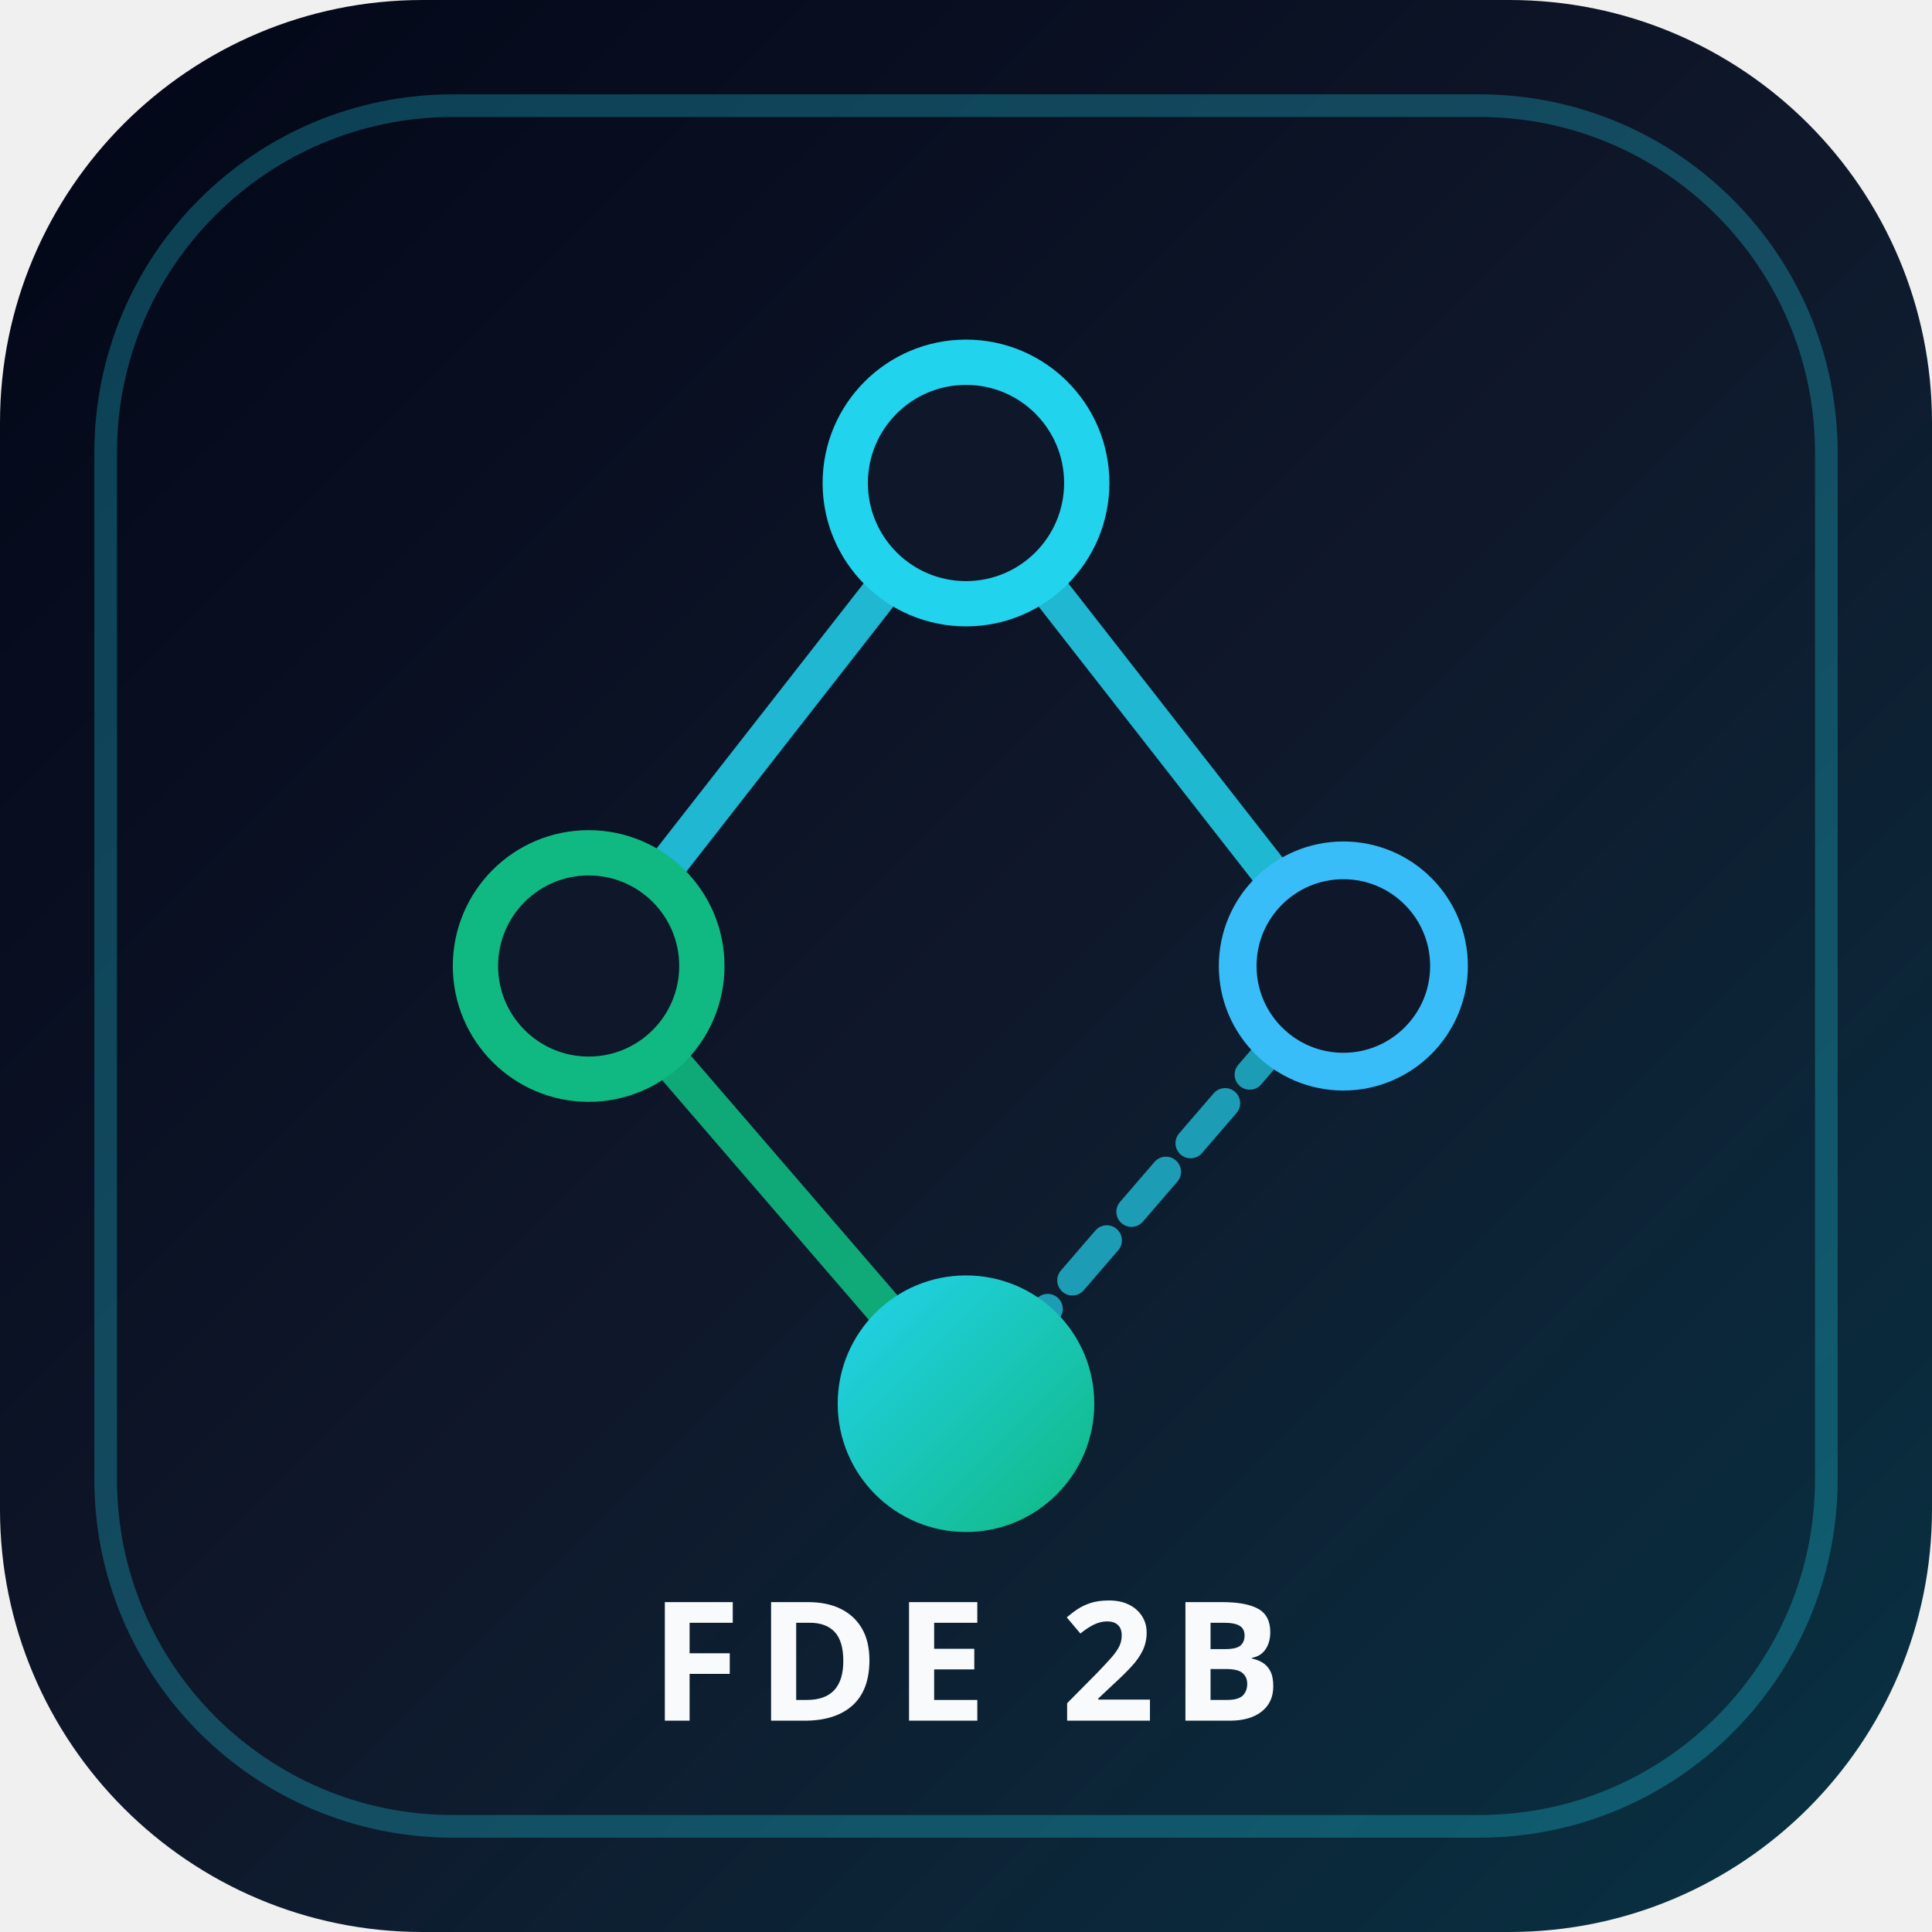
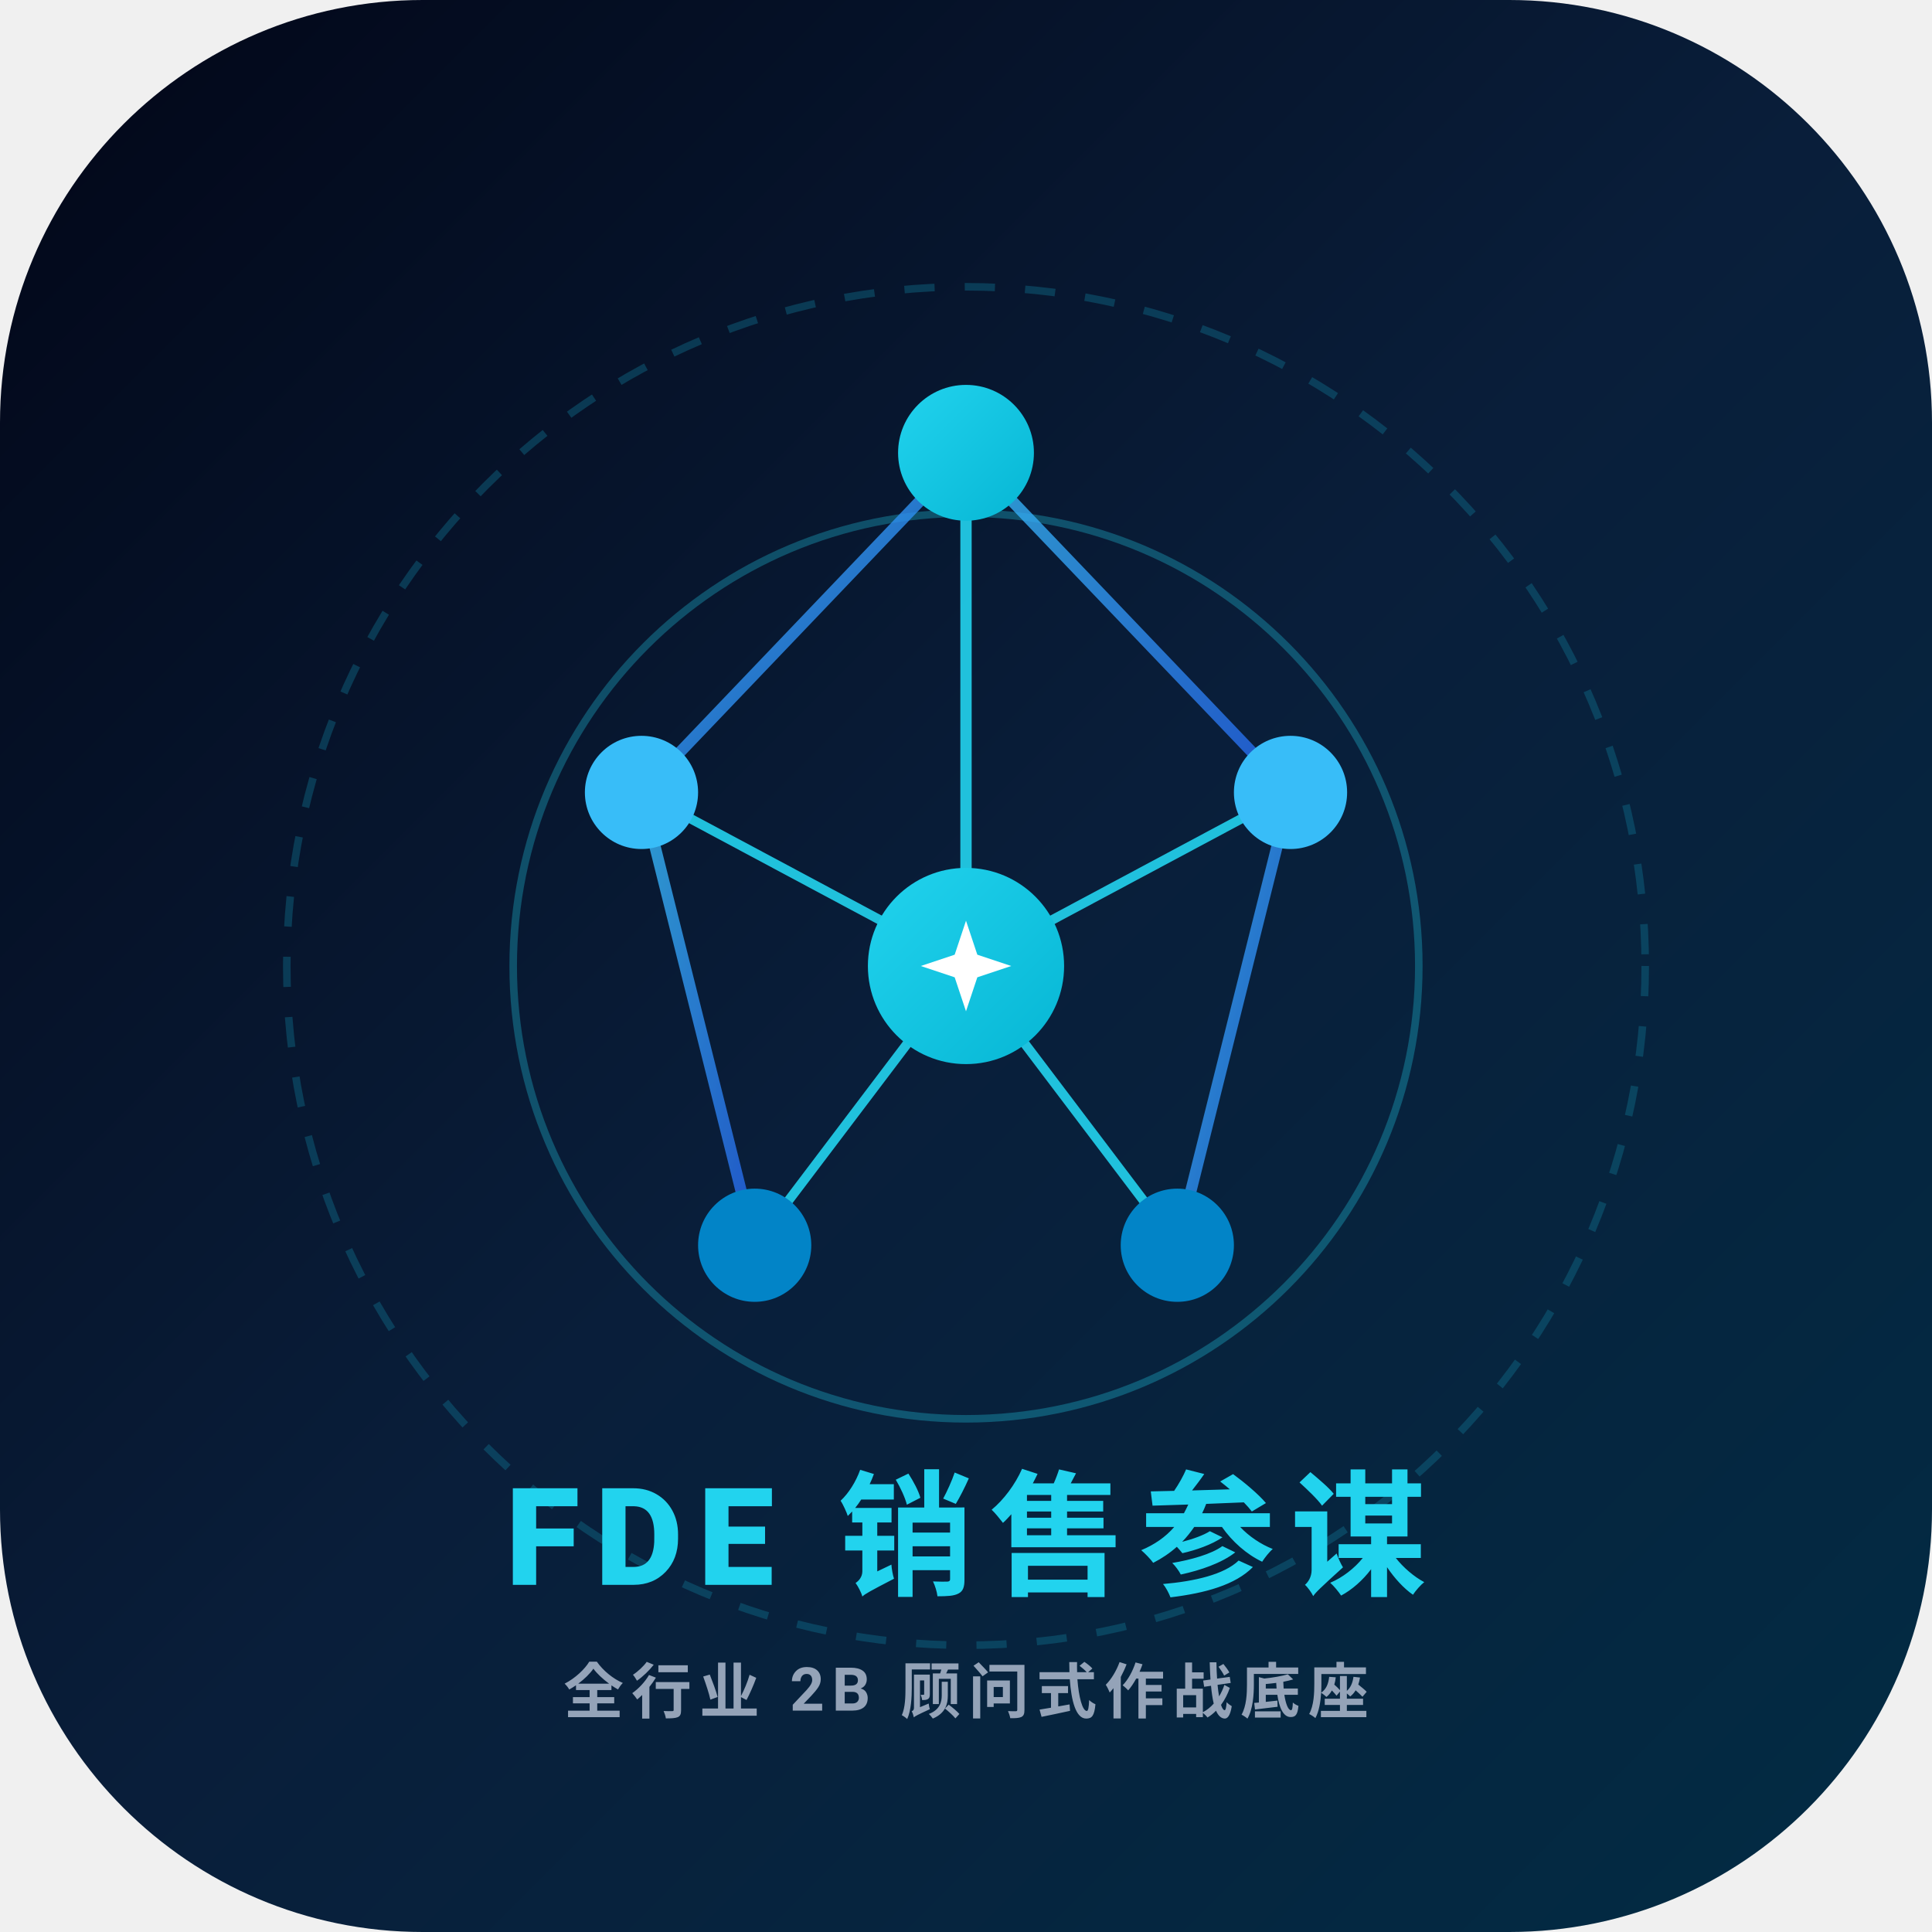
<svg xmlns="http://www.w3.org/2000/svg" viewBox="0 0 512 512" width="512" height="512">
  <defs>
    <linearGradient id="bg" x1="0%" y1="0%" x2="100%" y2="100%">
      <stop offset="0%" stop-color="#020617" />
-       <stop offset="50%" stop-color="#0f172a" />
-       <stop offset="100%" stop-color="#083344" />
+       <stop offset="50%" stop-color="#091e3a" />
+       <stop offset="100%" stop-color="#022c44" />
    </linearGradient>
-     <linearGradient id="accent" x1="0%" y1="0%" x2="100%" y2="100%">
+     <linearGradient id="cyan-glow" x1="0%" y1="0%" x2="100%" y2="100%">
      <stop offset="0%" stop-color="#22d3ee" />
-       <stop offset="100%" stop-color="#10b981" />
+       <stop offset="100%" stop-color="#06b6d4" />
+     </linearGradient>
+     <linearGradient id="blue-edge" x1="0%" y1="0%" x2="100%" y2="100%">
+       <stop offset="0%" stop-color="#38bdf8" />
+       <stop offset="100%" stop-color="#2563eb" />
    </linearGradient>
  </defs>
  <rect width="512" height="512" rx="112" fill="url(#bg)" />
-   <rect x="28" y="28" width="456" height="456" rx="92" fill="none" stroke="#22d3ee" stroke-opacity="0.28" stroke-width="6" />
-   <line x1="256" y1="128" x2="156" y2="256" stroke="#22d3ee" stroke-width="10" stroke-linecap="round" opacity="0.85" />
-   <line x1="256" y1="128" x2="356" y2="256" stroke="#22d3ee" stroke-width="10" stroke-linecap="round" opacity="0.85" />
-   <line x1="156" y1="256" x2="256" y2="372" stroke="#10b981" stroke-width="10" stroke-linecap="round" opacity="0.9" />
-   <line x1="356" y1="256" x2="256" y2="372" stroke="#22d3ee" stroke-width="8" stroke-dasharray="14 10" stroke-linecap="round" opacity="0.7" />
-   <circle cx="256" cy="128" r="32" fill="#0f172a" stroke="#22d3ee" stroke-width="12" />
-   <circle cx="156" cy="256" r="30" fill="#0f172a" stroke="#10b981" stroke-width="12" />
-   <circle cx="356" cy="256" r="28" fill="#0f172a" stroke="#38bdf8" stroke-width="10" />
-   <circle cx="256" cy="372" r="34" fill="url(#accent)" />
-   <text x="256" y="456" text-anchor="middle" font-family="sans-serif" font-weight="800" font-size="44" fill="#f8fafc" letter-spacing="4">FDE 2B</text>
+   <circle cx="256" cy="256" r="180" fill="none" stroke="#0e7490" stroke-width="2" stroke-dasharray="8 8" opacity="0.4" />
+   <circle cx="256" cy="256" r="120" fill="none" stroke="#22d3ee" stroke-width="2" opacity="0.3" />
+   <line x1="256" y1="120" x2="170" y2="210" stroke="url(#blue-edge)" stroke-width="3" stroke-linecap="round" opacity="0.8" />
+   <line x1="256" y1="120" x2="342" y2="210" stroke="url(#blue-edge)" stroke-width="3" stroke-linecap="round" opacity="0.8" />
+   <line x1="170" y1="210" x2="200" y2="330" stroke="url(#blue-edge)" stroke-width="3" stroke-linecap="round" opacity="0.8" />
+   <line x1="342" y1="210" x2="312" y2="330" stroke="url(#blue-edge)" stroke-width="3" stroke-linecap="round" opacity="0.8" />
+   <line x1="200" y1="330" x2="312" y2="330" stroke="url(#blue-edge)" stroke-width="3" stroke-linecap="round" opacity="0.8" />
+   <line x1="170" y1="210" x2="256" y2="256" stroke="#22d3ee" stroke-width="2.5" opacity="0.9" />
+   <line x1="342" y1="210" x2="256" y2="256" stroke="#22d3ee" stroke-width="2.5" opacity="0.9" />
+   <line x1="200" y1="330" x2="256" y2="256" stroke="#22d3ee" stroke-width="2.5" opacity="0.9" />
+   <line x1="312" y1="330" x2="256" y2="256" stroke="#22d3ee" stroke-width="2.5" opacity="0.9" />
+   <line x1="256" y1="120" x2="256" y2="256" stroke="#22d3ee" stroke-width="3" opacity="0.9" />
+   <circle cx="256" cy="120" r="18" fill="url(#cyan-glow)" />
+   <circle cx="170" cy="210" r="15" fill="#38bdf8" />
+   <circle cx="342" cy="210" r="15" fill="#38bdf8" />
+   <circle cx="200" cy="330" r="15" fill="#0284c7" />
+   <circle cx="312" cy="330" r="15" fill="#0284c7" />
+   <circle cx="256" cy="256" r="26" fill="url(#cyan-glow)" />
+   <path d="M256 244 L259 253 L268 256 L259 259 L256 268 L253 259 L244 256 L253 253 Z" fill="#ffffff" />
+   <text x="256" y="420" font-family="-apple-system, BlinkMacSystemFont, 'Segoe UI', Roboto, sans-serif" font-size="36" font-weight="800" fill="#22d3ee" text-anchor="middle" letter-spacing="4">FDE 销售参谋</text>
+   <text x="256" y="454" font-family="-apple-system, BlinkMacSystemFont, 'Segoe UI', Roboto, sans-serif" font-size="16" font-weight="600" fill="#94a3b8" text-anchor="middle" letter-spacing="2">全行业 2B 顾问式作战底座</text>
</svg>
